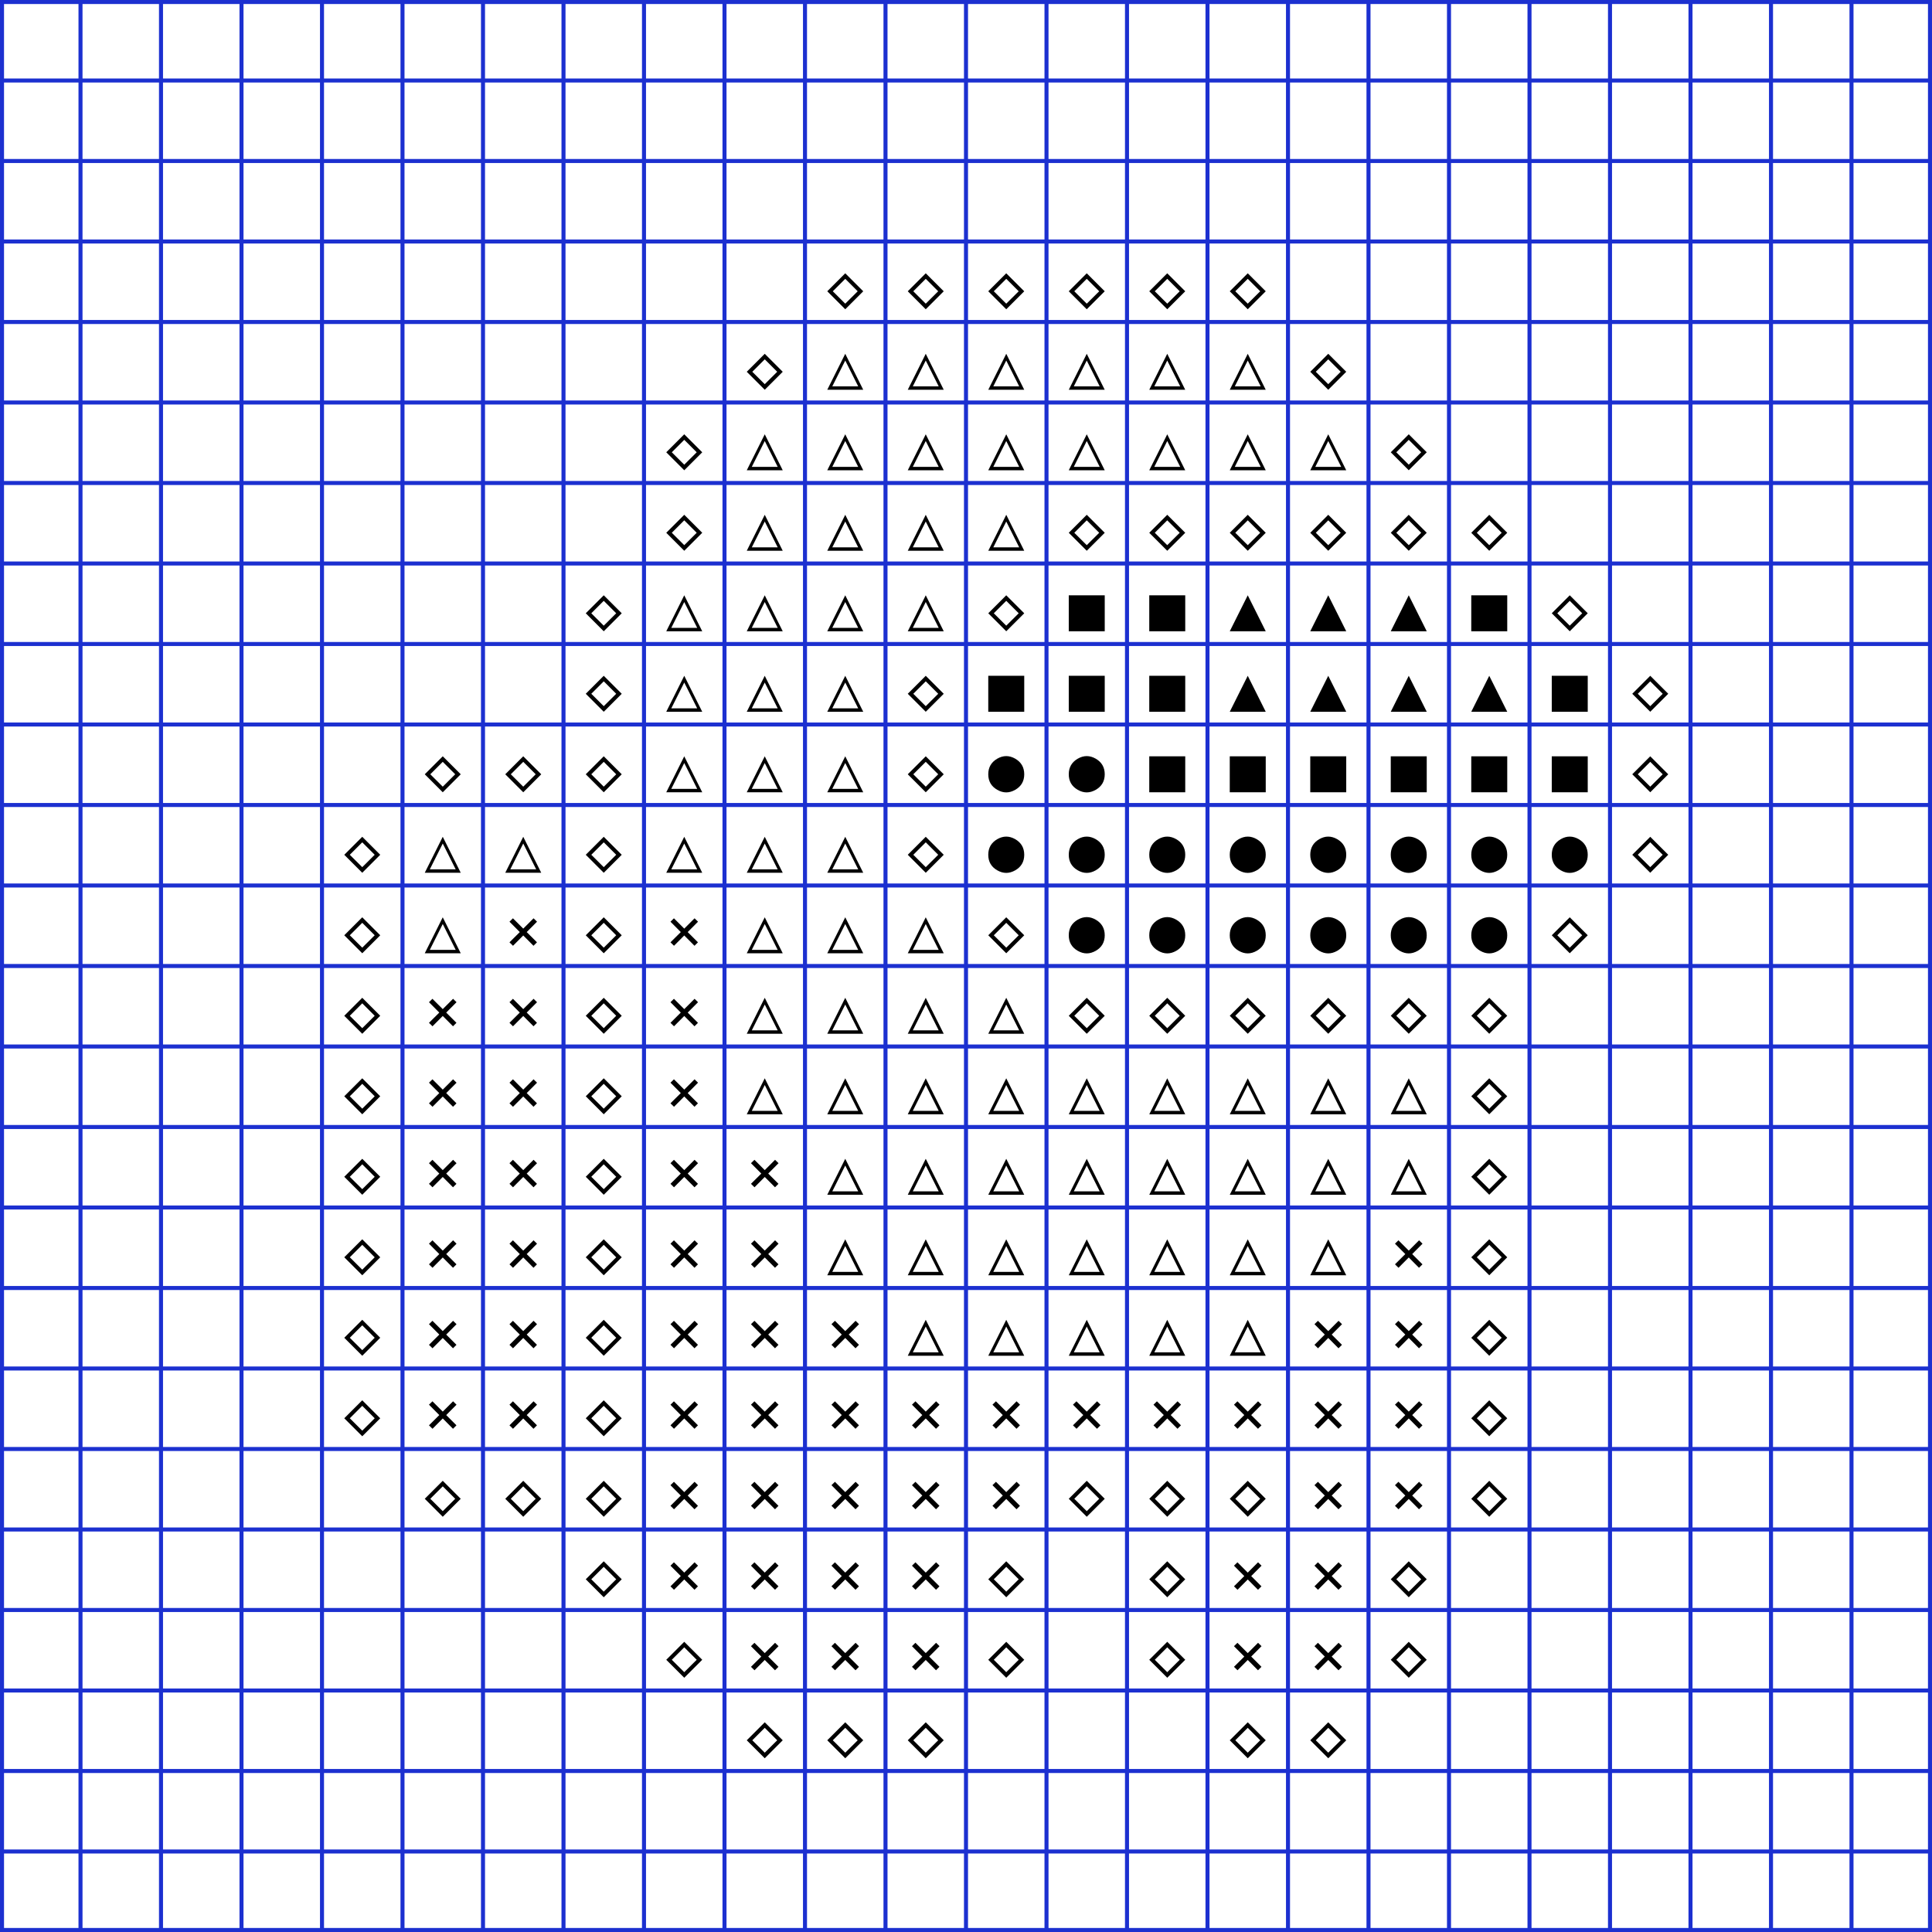
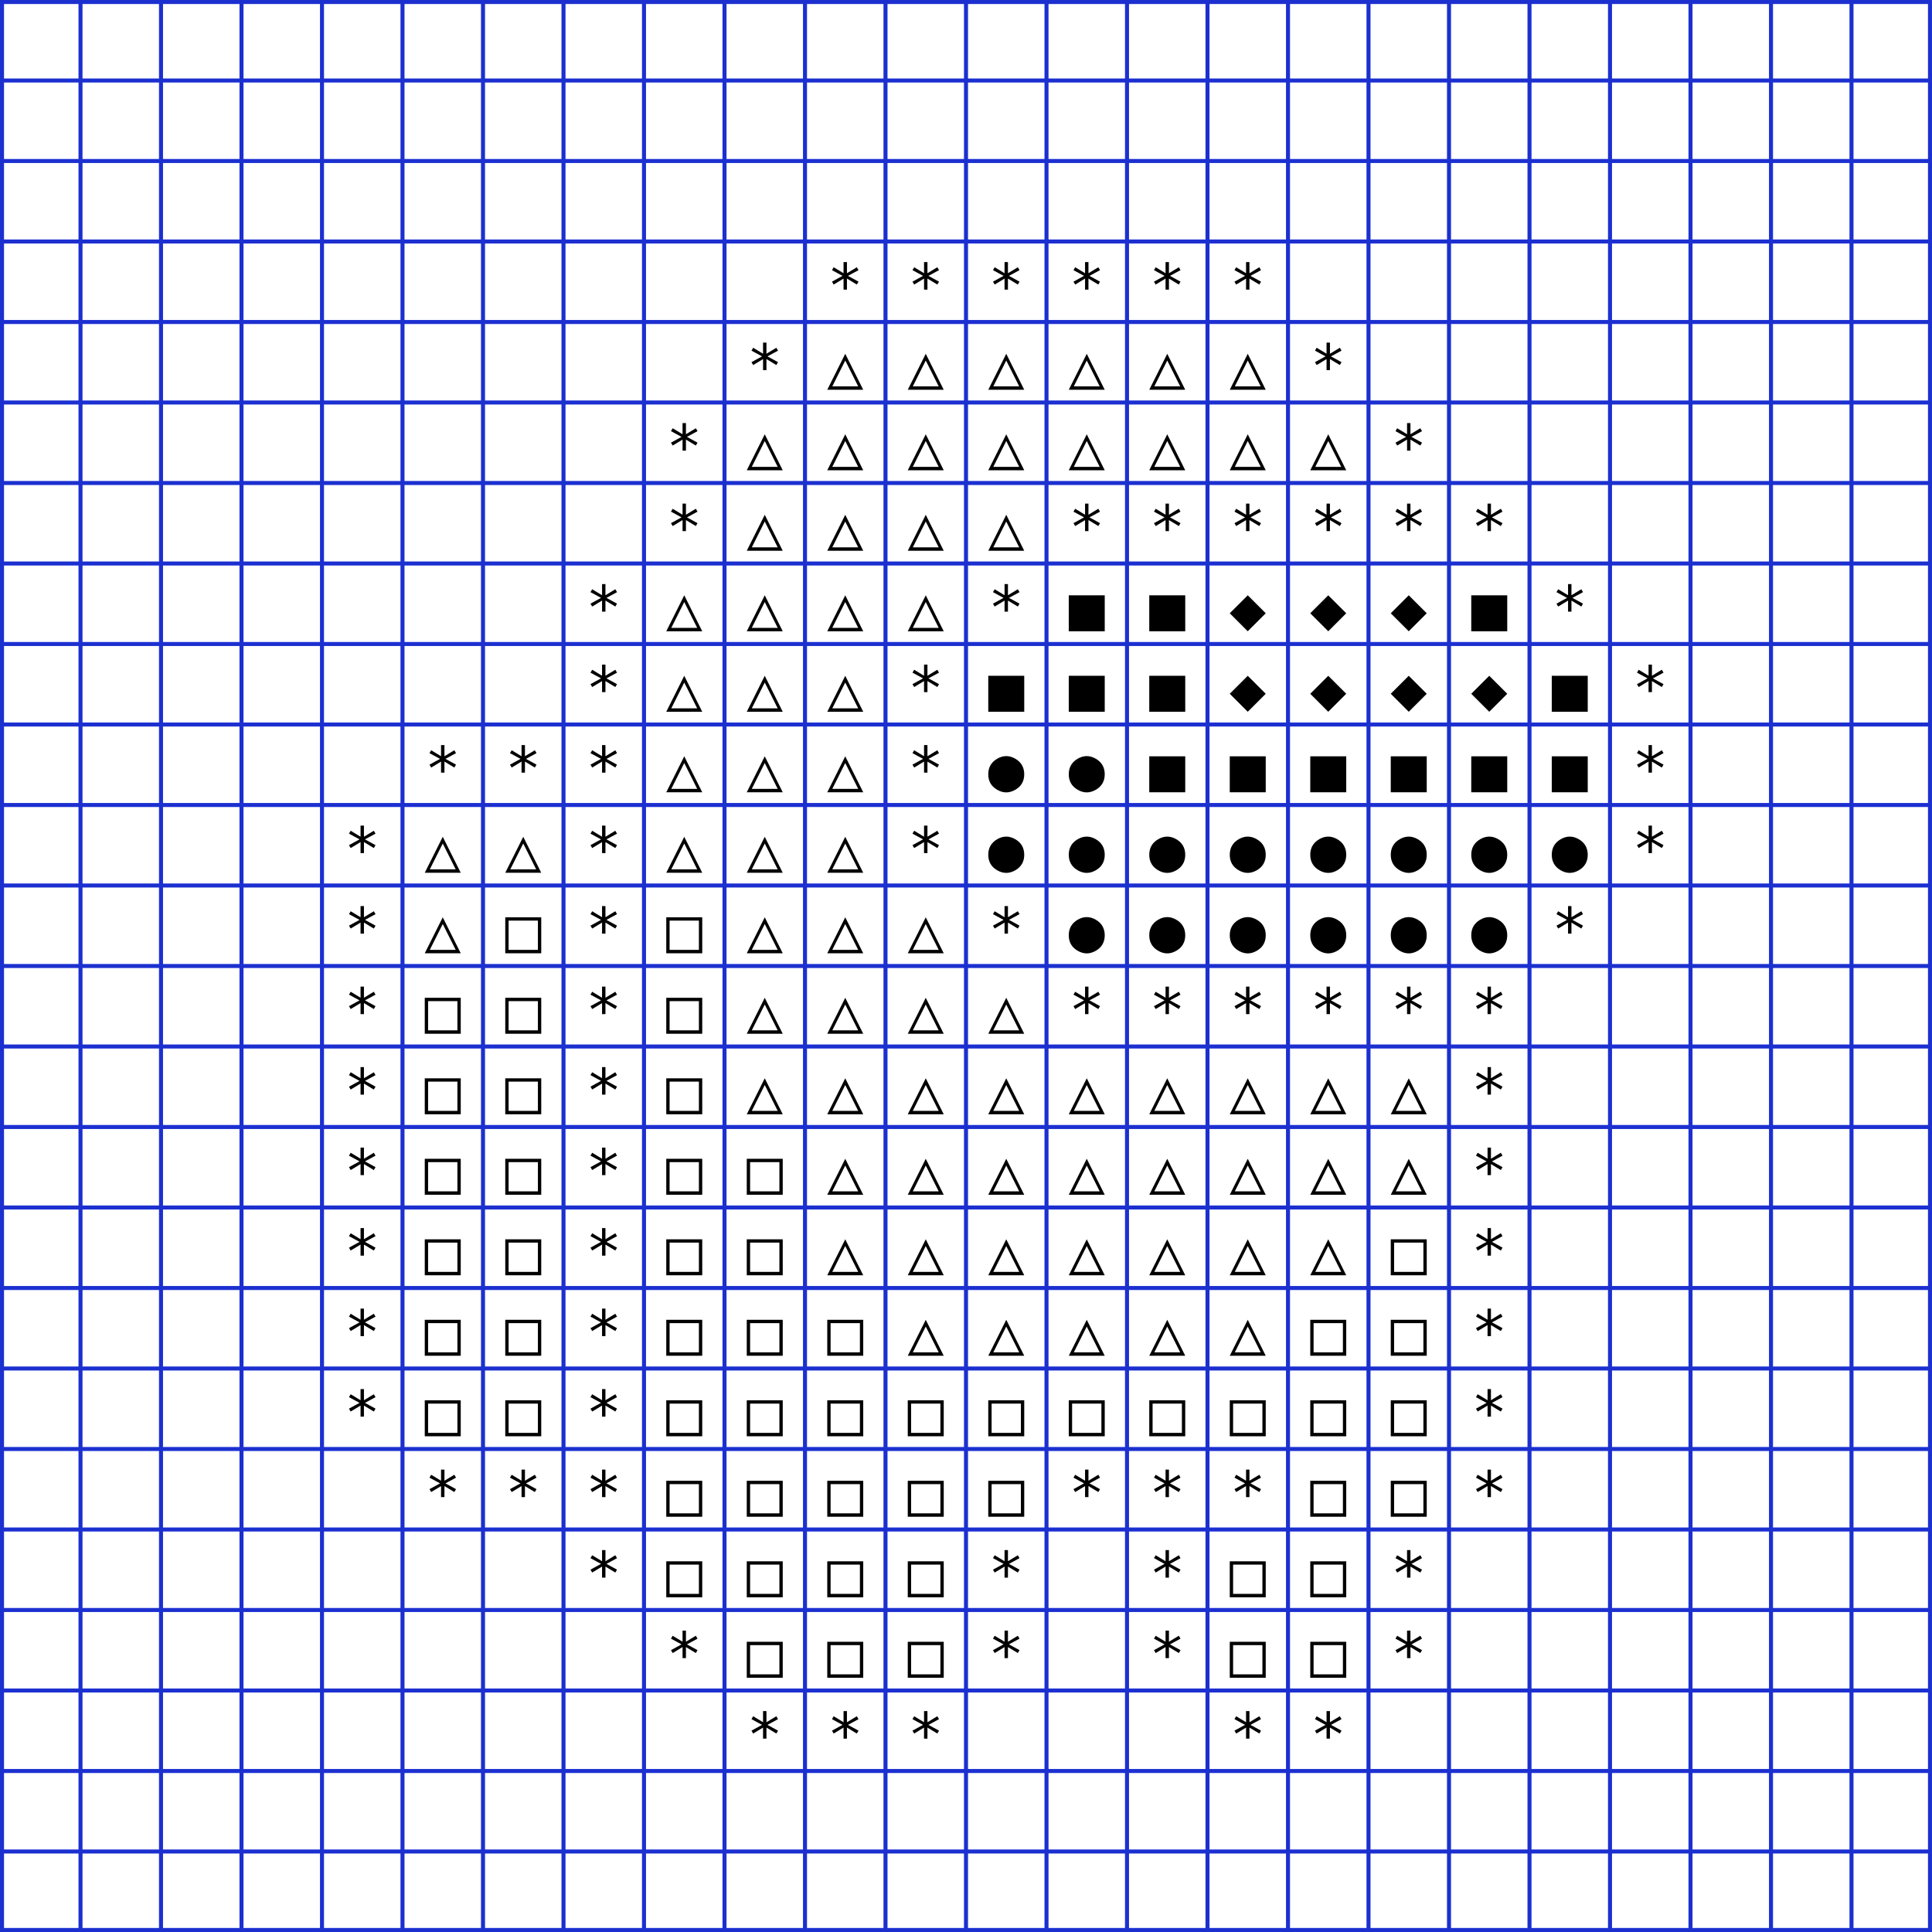
<svg xmlns="http://www.w3.org/2000/svg" width="480" height="480">
  <defs>
    <style>
      .symbol { font-family: monospace; font-size: 15px; text-anchor: middle; dominant-baseline: middle; }
    </style>
  </defs>
-   <text x="210" y="72" fill="#000000" class="symbol">◇</text>
-   <text x="230" y="72" fill="#000000" class="symbol">◇</text>
-   <text x="250" y="72" fill="#000000" class="symbol">◇</text>
-   <text x="270" y="72" fill="#000000" class="symbol">◇</text>
-   <text x="290" y="72" fill="#000000" class="symbol">◇</text>
-   <text x="310" y="72" fill="#000000" class="symbol">◇</text>
-   <text x="190" y="92" fill="#000000" class="symbol">◇</text>
+   <text x="210" y="72" fill="#000000" class="symbol">*</text>
+   <text x="230" y="72" fill="#000000" class="symbol">*</text>
+   <text x="250" y="72" fill="#000000" class="symbol">*</text>
+   <text x="270" y="72" fill="#000000" class="symbol">*</text>
+   <text x="290" y="72" fill="#000000" class="symbol">*</text>
+   <text x="310" y="72" fill="#000000" class="symbol">*</text>
+   <text x="190" y="92" fill="#000000" class="symbol">*</text>
  <text x="210" y="92" fill="#000000" class="symbol">△</text>
  <text x="230" y="92" fill="#000000" class="symbol">△</text>
  <text x="250" y="92" fill="#000000" class="symbol">△</text>
  <text x="270" y="92" fill="#000000" class="symbol">△</text>
  <text x="290" y="92" fill="#000000" class="symbol">△</text>
  <text x="310" y="92" fill="#000000" class="symbol">△</text>
-   <text x="330" y="92" fill="#000000" class="symbol">◇</text>
-   <text x="170" y="112" fill="#000000" class="symbol">◇</text>
+   <text x="330" y="92" fill="#000000" class="symbol">*</text>
+   <text x="170" y="112" fill="#000000" class="symbol">*</text>
  <text x="190" y="112" fill="#000000" class="symbol">△</text>
  <text x="210" y="112" fill="#000000" class="symbol">△</text>
  <text x="230" y="112" fill="#000000" class="symbol">△</text>
  <text x="250" y="112" fill="#000000" class="symbol">△</text>
  <text x="270" y="112" fill="#000000" class="symbol">△</text>
  <text x="290" y="112" fill="#000000" class="symbol">△</text>
  <text x="310" y="112" fill="#000000" class="symbol">△</text>
  <text x="330" y="112" fill="#000000" class="symbol">△</text>
-   <text x="350" y="112" fill="#000000" class="symbol">◇</text>
-   <text x="170" y="132" fill="#000000" class="symbol">◇</text>
+   <text x="350" y="112" fill="#000000" class="symbol">*</text>
+   <text x="170" y="132" fill="#000000" class="symbol">*</text>
  <text x="190" y="132" fill="#000000" class="symbol">△</text>
  <text x="210" y="132" fill="#000000" class="symbol">△</text>
  <text x="230" y="132" fill="#000000" class="symbol">△</text>
  <text x="250" y="132" fill="#000000" class="symbol">△</text>
-   <text x="270" y="132" fill="#000000" class="symbol">◇</text>
-   <text x="290" y="132" fill="#000000" class="symbol">◇</text>
-   <text x="310" y="132" fill="#000000" class="symbol">◇</text>
-   <text x="330" y="132" fill="#000000" class="symbol">◇</text>
-   <text x="350" y="132" fill="#000000" class="symbol">◇</text>
-   <text x="370" y="132" fill="#000000" class="symbol">◇</text>
-   <text x="150" y="152" fill="#000000" class="symbol">◇</text>
+   <text x="270" y="132" fill="#000000" class="symbol">*</text>
+   <text x="290" y="132" fill="#000000" class="symbol">*</text>
+   <text x="310" y="132" fill="#000000" class="symbol">*</text>
+   <text x="330" y="132" fill="#000000" class="symbol">*</text>
+   <text x="350" y="132" fill="#000000" class="symbol">*</text>
+   <text x="370" y="132" fill="#000000" class="symbol">*</text>
+   <text x="150" y="152" fill="#000000" class="symbol">*</text>
  <text x="170" y="152" fill="#000000" class="symbol">△</text>
  <text x="190" y="152" fill="#000000" class="symbol">△</text>
  <text x="210" y="152" fill="#000000" class="symbol">△</text>
  <text x="230" y="152" fill="#000000" class="symbol">△</text>
-   <text x="250" y="152" fill="#000000" class="symbol">◇</text>
+   <text x="250" y="152" fill="#000000" class="symbol">*</text>
  <text x="270" y="152" fill="#000000" class="symbol">■</text>
  <text x="290" y="152" fill="#000000" class="symbol">■</text>
-   <text x="310" y="152" fill="#000000" class="symbol">▲</text>
-   <text x="330" y="152" fill="#000000" class="symbol">▲</text>
-   <text x="350" y="152" fill="#000000" class="symbol">▲</text>
+   <text x="310" y="152" fill="#000000" class="symbol">◆</text>
+   <text x="330" y="152" fill="#000000" class="symbol">◆</text>
+   <text x="350" y="152" fill="#000000" class="symbol">◆</text>
  <text x="370" y="152" fill="#000000" class="symbol">■</text>
-   <text x="390" y="152" fill="#000000" class="symbol">◇</text>
-   <text x="150" y="172" fill="#000000" class="symbol">◇</text>
+   <text x="390" y="152" fill="#000000" class="symbol">*</text>
+   <text x="150" y="172" fill="#000000" class="symbol">*</text>
  <text x="170" y="172" fill="#000000" class="symbol">△</text>
  <text x="190" y="172" fill="#000000" class="symbol">△</text>
  <text x="210" y="172" fill="#000000" class="symbol">△</text>
-   <text x="230" y="172" fill="#000000" class="symbol">◇</text>
+   <text x="230" y="172" fill="#000000" class="symbol">*</text>
  <text x="250" y="172" fill="#000000" class="symbol">■</text>
  <text x="270" y="172" fill="#000000" class="symbol">■</text>
  <text x="290" y="172" fill="#000000" class="symbol">■</text>
-   <text x="310" y="172" fill="#000000" class="symbol">▲</text>
-   <text x="330" y="172" fill="#000000" class="symbol">▲</text>
-   <text x="350" y="172" fill="#000000" class="symbol">▲</text>
-   <text x="370" y="172" fill="#000000" class="symbol">▲</text>
+   <text x="310" y="172" fill="#000000" class="symbol">◆</text>
+   <text x="330" y="172" fill="#000000" class="symbol">◆</text>
+   <text x="350" y="172" fill="#000000" class="symbol">◆</text>
+   <text x="370" y="172" fill="#000000" class="symbol">◆</text>
  <text x="390" y="172" fill="#000000" class="symbol">■</text>
-   <text x="410" y="172" fill="#000000" class="symbol">◇</text>
-   <text x="110" y="192" fill="#000000" class="symbol">◇</text>
-   <text x="130" y="192" fill="#000000" class="symbol">◇</text>
-   <text x="150" y="192" fill="#000000" class="symbol">◇</text>
+   <text x="410" y="172" fill="#000000" class="symbol">*</text>
+   <text x="110" y="192" fill="#000000" class="symbol">*</text>
+   <text x="130" y="192" fill="#000000" class="symbol">*</text>
+   <text x="150" y="192" fill="#000000" class="symbol">*</text>
  <text x="170" y="192" fill="#000000" class="symbol">△</text>
  <text x="190" y="192" fill="#000000" class="symbol">△</text>
  <text x="210" y="192" fill="#000000" class="symbol">△</text>
-   <text x="230" y="192" fill="#000000" class="symbol">◇</text>
+   <text x="230" y="192" fill="#000000" class="symbol">*</text>
  <text x="250" y="192" fill="#000000" class="symbol">●</text>
  <text x="270" y="192" fill="#000000" class="symbol">●</text>
  <text x="290" y="192" fill="#000000" class="symbol">■</text>
  <text x="310" y="192" fill="#000000" class="symbol">■</text>
  <text x="330" y="192" fill="#000000" class="symbol">■</text>
  <text x="350" y="192" fill="#000000" class="symbol">■</text>
  <text x="370" y="192" fill="#000000" class="symbol">■</text>
  <text x="390" y="192" fill="#000000" class="symbol">■</text>
-   <text x="410" y="192" fill="#000000" class="symbol">◇</text>
-   <text x="90" y="212" fill="#000000" class="symbol">◇</text>
+   <text x="410" y="192" fill="#000000" class="symbol">*</text>
+   <text x="90" y="212" fill="#000000" class="symbol">*</text>
  <text x="110" y="212" fill="#000000" class="symbol">△</text>
  <text x="130" y="212" fill="#000000" class="symbol">△</text>
-   <text x="150" y="212" fill="#000000" class="symbol">◇</text>
+   <text x="150" y="212" fill="#000000" class="symbol">*</text>
  <text x="170" y="212" fill="#000000" class="symbol">△</text>
  <text x="190" y="212" fill="#000000" class="symbol">△</text>
  <text x="210" y="212" fill="#000000" class="symbol">△</text>
-   <text x="230" y="212" fill="#000000" class="symbol">◇</text>
+   <text x="230" y="212" fill="#000000" class="symbol">*</text>
  <text x="250" y="212" fill="#000000" class="symbol">●</text>
  <text x="270" y="212" fill="#000000" class="symbol">●</text>
  <text x="290" y="212" fill="#000000" class="symbol">●</text>
  <text x="310" y="212" fill="#000000" class="symbol">●</text>
  <text x="330" y="212" fill="#000000" class="symbol">●</text>
  <text x="350" y="212" fill="#000000" class="symbol">●</text>
  <text x="370" y="212" fill="#000000" class="symbol">●</text>
  <text x="390" y="212" fill="#000000" class="symbol">●</text>
-   <text x="410" y="212" fill="#000000" class="symbol">◇</text>
-   <text x="90" y="232" fill="#000000" class="symbol">◇</text>
+   <text x="410" y="212" fill="#000000" class="symbol">*</text>
+   <text x="90" y="232" fill="#000000" class="symbol">*</text>
  <text x="110" y="232" fill="#000000" class="symbol">△</text>
-   <text x="130" y="232" fill="#000000" class="symbol">×</text>
-   <text x="150" y="232" fill="#000000" class="symbol">◇</text>
-   <text x="170" y="232" fill="#000000" class="symbol">×</text>
+   <text x="130" y="232" fill="#000000" class="symbol">□</text>
+   <text x="150" y="232" fill="#000000" class="symbol">*</text>
+   <text x="170" y="232" fill="#000000" class="symbol">□</text>
  <text x="190" y="232" fill="#000000" class="symbol">△</text>
  <text x="210" y="232" fill="#000000" class="symbol">△</text>
  <text x="230" y="232" fill="#000000" class="symbol">△</text>
-   <text x="250" y="232" fill="#000000" class="symbol">◇</text>
+   <text x="250" y="232" fill="#000000" class="symbol">*</text>
  <text x="270" y="232" fill="#000000" class="symbol">●</text>
  <text x="290" y="232" fill="#000000" class="symbol">●</text>
  <text x="310" y="232" fill="#000000" class="symbol">●</text>
  <text x="330" y="232" fill="#000000" class="symbol">●</text>
  <text x="350" y="232" fill="#000000" class="symbol">●</text>
  <text x="370" y="232" fill="#000000" class="symbol">●</text>
-   <text x="390" y="232" fill="#000000" class="symbol">◇</text>
-   <text x="90" y="252" fill="#000000" class="symbol">◇</text>
-   <text x="110" y="252" fill="#000000" class="symbol">×</text>
-   <text x="130" y="252" fill="#000000" class="symbol">×</text>
-   <text x="150" y="252" fill="#000000" class="symbol">◇</text>
-   <text x="170" y="252" fill="#000000" class="symbol">×</text>
+   <text x="390" y="232" fill="#000000" class="symbol">*</text>
+   <text x="90" y="252" fill="#000000" class="symbol">*</text>
+   <text x="110" y="252" fill="#000000" class="symbol">□</text>
+   <text x="130" y="252" fill="#000000" class="symbol">□</text>
+   <text x="150" y="252" fill="#000000" class="symbol">*</text>
+   <text x="170" y="252" fill="#000000" class="symbol">□</text>
  <text x="190" y="252" fill="#000000" class="symbol">△</text>
  <text x="210" y="252" fill="#000000" class="symbol">△</text>
  <text x="230" y="252" fill="#000000" class="symbol">△</text>
  <text x="250" y="252" fill="#000000" class="symbol">△</text>
-   <text x="270" y="252" fill="#000000" class="symbol">◇</text>
-   <text x="290" y="252" fill="#000000" class="symbol">◇</text>
-   <text x="310" y="252" fill="#000000" class="symbol">◇</text>
-   <text x="330" y="252" fill="#000000" class="symbol">◇</text>
-   <text x="350" y="252" fill="#000000" class="symbol">◇</text>
-   <text x="370" y="252" fill="#000000" class="symbol">◇</text>
-   <text x="90" y="272" fill="#000000" class="symbol">◇</text>
-   <text x="110" y="272" fill="#000000" class="symbol">×</text>
-   <text x="130" y="272" fill="#000000" class="symbol">×</text>
-   <text x="150" y="272" fill="#000000" class="symbol">◇</text>
-   <text x="170" y="272" fill="#000000" class="symbol">×</text>
+   <text x="270" y="252" fill="#000000" class="symbol">*</text>
+   <text x="290" y="252" fill="#000000" class="symbol">*</text>
+   <text x="310" y="252" fill="#000000" class="symbol">*</text>
+   <text x="330" y="252" fill="#000000" class="symbol">*</text>
+   <text x="350" y="252" fill="#000000" class="symbol">*</text>
+   <text x="370" y="252" fill="#000000" class="symbol">*</text>
+   <text x="90" y="272" fill="#000000" class="symbol">*</text>
+   <text x="110" y="272" fill="#000000" class="symbol">□</text>
+   <text x="130" y="272" fill="#000000" class="symbol">□</text>
+   <text x="150" y="272" fill="#000000" class="symbol">*</text>
+   <text x="170" y="272" fill="#000000" class="symbol">□</text>
  <text x="190" y="272" fill="#000000" class="symbol">△</text>
  <text x="210" y="272" fill="#000000" class="symbol">△</text>
  <text x="230" y="272" fill="#000000" class="symbol">△</text>
  <text x="250" y="272" fill="#000000" class="symbol">△</text>
  <text x="270" y="272" fill="#000000" class="symbol">△</text>
  <text x="290" y="272" fill="#000000" class="symbol">△</text>
  <text x="310" y="272" fill="#000000" class="symbol">△</text>
  <text x="330" y="272" fill="#000000" class="symbol">△</text>
  <text x="350" y="272" fill="#000000" class="symbol">△</text>
-   <text x="370" y="272" fill="#000000" class="symbol">◇</text>
-   <text x="90" y="292" fill="#000000" class="symbol">◇</text>
-   <text x="110" y="292" fill="#000000" class="symbol">×</text>
-   <text x="130" y="292" fill="#000000" class="symbol">×</text>
-   <text x="150" y="292" fill="#000000" class="symbol">◇</text>
-   <text x="170" y="292" fill="#000000" class="symbol">×</text>
-   <text x="190" y="292" fill="#000000" class="symbol">×</text>
+   <text x="370" y="272" fill="#000000" class="symbol">*</text>
+   <text x="90" y="292" fill="#000000" class="symbol">*</text>
+   <text x="110" y="292" fill="#000000" class="symbol">□</text>
+   <text x="130" y="292" fill="#000000" class="symbol">□</text>
+   <text x="150" y="292" fill="#000000" class="symbol">*</text>
+   <text x="170" y="292" fill="#000000" class="symbol">□</text>
+   <text x="190" y="292" fill="#000000" class="symbol">□</text>
  <text x="210" y="292" fill="#000000" class="symbol">△</text>
  <text x="230" y="292" fill="#000000" class="symbol">△</text>
  <text x="250" y="292" fill="#000000" class="symbol">△</text>
  <text x="270" y="292" fill="#000000" class="symbol">△</text>
  <text x="290" y="292" fill="#000000" class="symbol">△</text>
  <text x="310" y="292" fill="#000000" class="symbol">△</text>
  <text x="330" y="292" fill="#000000" class="symbol">△</text>
  <text x="350" y="292" fill="#000000" class="symbol">△</text>
-   <text x="370" y="292" fill="#000000" class="symbol">◇</text>
-   <text x="90" y="312" fill="#000000" class="symbol">◇</text>
-   <text x="110" y="312" fill="#000000" class="symbol">×</text>
-   <text x="130" y="312" fill="#000000" class="symbol">×</text>
-   <text x="150" y="312" fill="#000000" class="symbol">◇</text>
-   <text x="170" y="312" fill="#000000" class="symbol">×</text>
-   <text x="190" y="312" fill="#000000" class="symbol">×</text>
+   <text x="370" y="292" fill="#000000" class="symbol">*</text>
+   <text x="90" y="312" fill="#000000" class="symbol">*</text>
+   <text x="110" y="312" fill="#000000" class="symbol">□</text>
+   <text x="130" y="312" fill="#000000" class="symbol">□</text>
+   <text x="150" y="312" fill="#000000" class="symbol">*</text>
+   <text x="170" y="312" fill="#000000" class="symbol">□</text>
+   <text x="190" y="312" fill="#000000" class="symbol">□</text>
  <text x="210" y="312" fill="#000000" class="symbol">△</text>
  <text x="230" y="312" fill="#000000" class="symbol">△</text>
  <text x="250" y="312" fill="#000000" class="symbol">△</text>
  <text x="270" y="312" fill="#000000" class="symbol">△</text>
  <text x="290" y="312" fill="#000000" class="symbol">△</text>
  <text x="310" y="312" fill="#000000" class="symbol">△</text>
  <text x="330" y="312" fill="#000000" class="symbol">△</text>
-   <text x="350" y="312" fill="#000000" class="symbol">×</text>
-   <text x="370" y="312" fill="#000000" class="symbol">◇</text>
-   <text x="90" y="332" fill="#000000" class="symbol">◇</text>
-   <text x="110" y="332" fill="#000000" class="symbol">×</text>
-   <text x="130" y="332" fill="#000000" class="symbol">×</text>
-   <text x="150" y="332" fill="#000000" class="symbol">◇</text>
-   <text x="170" y="332" fill="#000000" class="symbol">×</text>
-   <text x="190" y="332" fill="#000000" class="symbol">×</text>
-   <text x="210" y="332" fill="#000000" class="symbol">×</text>
+   <text x="350" y="312" fill="#000000" class="symbol">□</text>
+   <text x="370" y="312" fill="#000000" class="symbol">*</text>
+   <text x="90" y="332" fill="#000000" class="symbol">*</text>
+   <text x="110" y="332" fill="#000000" class="symbol">□</text>
+   <text x="130" y="332" fill="#000000" class="symbol">□</text>
+   <text x="150" y="332" fill="#000000" class="symbol">*</text>
+   <text x="170" y="332" fill="#000000" class="symbol">□</text>
+   <text x="190" y="332" fill="#000000" class="symbol">□</text>
+   <text x="210" y="332" fill="#000000" class="symbol">□</text>
  <text x="230" y="332" fill="#000000" class="symbol">△</text>
  <text x="250" y="332" fill="#000000" class="symbol">△</text>
  <text x="270" y="332" fill="#000000" class="symbol">△</text>
  <text x="290" y="332" fill="#000000" class="symbol">△</text>
  <text x="310" y="332" fill="#000000" class="symbol">△</text>
-   <text x="330" y="332" fill="#000000" class="symbol">×</text>
-   <text x="350" y="332" fill="#000000" class="symbol">×</text>
-   <text x="370" y="332" fill="#000000" class="symbol">◇</text>
-   <text x="90" y="352" fill="#000000" class="symbol">◇</text>
-   <text x="110" y="352" fill="#000000" class="symbol">×</text>
-   <text x="130" y="352" fill="#000000" class="symbol">×</text>
-   <text x="150" y="352" fill="#000000" class="symbol">◇</text>
-   <text x="170" y="352" fill="#000000" class="symbol">×</text>
-   <text x="190" y="352" fill="#000000" class="symbol">×</text>
-   <text x="210" y="352" fill="#000000" class="symbol">×</text>
-   <text x="230" y="352" fill="#000000" class="symbol">×</text>
-   <text x="250" y="352" fill="#000000" class="symbol">×</text>
-   <text x="270" y="352" fill="#000000" class="symbol">×</text>
-   <text x="290" y="352" fill="#000000" class="symbol">×</text>
-   <text x="310" y="352" fill="#000000" class="symbol">×</text>
-   <text x="330" y="352" fill="#000000" class="symbol">×</text>
-   <text x="350" y="352" fill="#000000" class="symbol">×</text>
-   <text x="370" y="352" fill="#000000" class="symbol">◇</text>
-   <text x="110" y="372" fill="#000000" class="symbol">◇</text>
-   <text x="130" y="372" fill="#000000" class="symbol">◇</text>
-   <text x="150" y="372" fill="#000000" class="symbol">◇</text>
-   <text x="170" y="372" fill="#000000" class="symbol">×</text>
-   <text x="190" y="372" fill="#000000" class="symbol">×</text>
-   <text x="210" y="372" fill="#000000" class="symbol">×</text>
-   <text x="230" y="372" fill="#000000" class="symbol">×</text>
-   <text x="250" y="372" fill="#000000" class="symbol">×</text>
-   <text x="270" y="372" fill="#000000" class="symbol">◇</text>
-   <text x="290" y="372" fill="#000000" class="symbol">◇</text>
-   <text x="310" y="372" fill="#000000" class="symbol">◇</text>
-   <text x="330" y="372" fill="#000000" class="symbol">×</text>
-   <text x="350" y="372" fill="#000000" class="symbol">×</text>
-   <text x="370" y="372" fill="#000000" class="symbol">◇</text>
-   <text x="150" y="392" fill="#000000" class="symbol">◇</text>
-   <text x="170" y="392" fill="#000000" class="symbol">×</text>
-   <text x="190" y="392" fill="#000000" class="symbol">×</text>
-   <text x="210" y="392" fill="#000000" class="symbol">×</text>
-   <text x="230" y="392" fill="#000000" class="symbol">×</text>
-   <text x="250" y="392" fill="#000000" class="symbol">◇</text>
-   <text x="290" y="392" fill="#000000" class="symbol">◇</text>
-   <text x="310" y="392" fill="#000000" class="symbol">×</text>
-   <text x="330" y="392" fill="#000000" class="symbol">×</text>
-   <text x="350" y="392" fill="#000000" class="symbol">◇</text>
-   <text x="170" y="412" fill="#000000" class="symbol">◇</text>
-   <text x="190" y="412" fill="#000000" class="symbol">×</text>
-   <text x="210" y="412" fill="#000000" class="symbol">×</text>
-   <text x="230" y="412" fill="#000000" class="symbol">×</text>
-   <text x="250" y="412" fill="#000000" class="symbol">◇</text>
-   <text x="290" y="412" fill="#000000" class="symbol">◇</text>
-   <text x="310" y="412" fill="#000000" class="symbol">×</text>
-   <text x="330" y="412" fill="#000000" class="symbol">×</text>
-   <text x="350" y="412" fill="#000000" class="symbol">◇</text>
-   <text x="190" y="432" fill="#000000" class="symbol">◇</text>
-   <text x="210" y="432" fill="#000000" class="symbol">◇</text>
-   <text x="230" y="432" fill="#000000" class="symbol">◇</text>
-   <text x="310" y="432" fill="#000000" class="symbol">◇</text>
-   <text x="330" y="432" fill="#000000" class="symbol">◇</text>
+   <text x="330" y="332" fill="#000000" class="symbol">□</text>
+   <text x="350" y="332" fill="#000000" class="symbol">□</text>
+   <text x="370" y="332" fill="#000000" class="symbol">*</text>
+   <text x="90" y="352" fill="#000000" class="symbol">*</text>
+   <text x="110" y="352" fill="#000000" class="symbol">□</text>
+   <text x="130" y="352" fill="#000000" class="symbol">□</text>
+   <text x="150" y="352" fill="#000000" class="symbol">*</text>
+   <text x="170" y="352" fill="#000000" class="symbol">□</text>
+   <text x="190" y="352" fill="#000000" class="symbol">□</text>
+   <text x="210" y="352" fill="#000000" class="symbol">□</text>
+   <text x="230" y="352" fill="#000000" class="symbol">□</text>
+   <text x="250" y="352" fill="#000000" class="symbol">□</text>
+   <text x="270" y="352" fill="#000000" class="symbol">□</text>
+   <text x="290" y="352" fill="#000000" class="symbol">□</text>
+   <text x="310" y="352" fill="#000000" class="symbol">□</text>
+   <text x="330" y="352" fill="#000000" class="symbol">□</text>
+   <text x="350" y="352" fill="#000000" class="symbol">□</text>
+   <text x="370" y="352" fill="#000000" class="symbol">*</text>
+   <text x="110" y="372" fill="#000000" class="symbol">*</text>
+   <text x="130" y="372" fill="#000000" class="symbol">*</text>
+   <text x="150" y="372" fill="#000000" class="symbol">*</text>
+   <text x="170" y="372" fill="#000000" class="symbol">□</text>
+   <text x="190" y="372" fill="#000000" class="symbol">□</text>
+   <text x="210" y="372" fill="#000000" class="symbol">□</text>
+   <text x="230" y="372" fill="#000000" class="symbol">□</text>
+   <text x="250" y="372" fill="#000000" class="symbol">□</text>
+   <text x="270" y="372" fill="#000000" class="symbol">*</text>
+   <text x="290" y="372" fill="#000000" class="symbol">*</text>
+   <text x="310" y="372" fill="#000000" class="symbol">*</text>
+   <text x="330" y="372" fill="#000000" class="symbol">□</text>
+   <text x="350" y="372" fill="#000000" class="symbol">□</text>
+   <text x="370" y="372" fill="#000000" class="symbol">*</text>
+   <text x="150" y="392" fill="#000000" class="symbol">*</text>
+   <text x="170" y="392" fill="#000000" class="symbol">□</text>
+   <text x="190" y="392" fill="#000000" class="symbol">□</text>
+   <text x="210" y="392" fill="#000000" class="symbol">□</text>
+   <text x="230" y="392" fill="#000000" class="symbol">□</text>
+   <text x="250" y="392" fill="#000000" class="symbol">*</text>
+   <text x="290" y="392" fill="#000000" class="symbol">*</text>
+   <text x="310" y="392" fill="#000000" class="symbol">□</text>
+   <text x="330" y="392" fill="#000000" class="symbol">□</text>
+   <text x="350" y="392" fill="#000000" class="symbol">*</text>
+   <text x="170" y="412" fill="#000000" class="symbol">*</text>
+   <text x="190" y="412" fill="#000000" class="symbol">□</text>
+   <text x="210" y="412" fill="#000000" class="symbol">□</text>
+   <text x="230" y="412" fill="#000000" class="symbol">□</text>
+   <text x="250" y="412" fill="#000000" class="symbol">*</text>
+   <text x="290" y="412" fill="#000000" class="symbol">*</text>
+   <text x="310" y="412" fill="#000000" class="symbol">□</text>
+   <text x="330" y="412" fill="#000000" class="symbol">□</text>
+   <text x="350" y="412" fill="#000000" class="symbol">*</text>
+   <text x="190" y="432" fill="#000000" class="symbol">*</text>
+   <text x="210" y="432" fill="#000000" class="symbol">*</text>
+   <text x="230" y="432" fill="#000000" class="symbol">*</text>
+   <text x="310" y="432" fill="#000000" class="symbol">*</text>
+   <text x="330" y="432" fill="#000000" class="symbol">*</text>
  <line x1="0" y1="0" x2="0" y2="480" stroke="#1c30d0" stroke-width="2" />
  <line x1="20" y1="0" x2="20" y2="480" stroke="#1c30d0" stroke-width="1" />
  <line x1="40" y1="0" x2="40" y2="480" stroke="#1c30d0" stroke-width="1" />
  <line x1="60" y1="0" x2="60" y2="480" stroke="#1c30d0" stroke-width="1" />
  <line x1="80" y1="0" x2="80" y2="480" stroke="#1c30d0" stroke-width="1" />
  <line x1="100" y1="0" x2="100" y2="480" stroke="#1c30d0" stroke-width="1" />
  <line x1="120" y1="0" x2="120" y2="480" stroke="#1c30d0" stroke-width="1" />
  <line x1="140" y1="0" x2="140" y2="480" stroke="#1c30d0" stroke-width="1" />
  <line x1="160" y1="0" x2="160" y2="480" stroke="#1c30d0" stroke-width="1" />
  <line x1="180" y1="0" x2="180" y2="480" stroke="#1c30d0" stroke-width="1" />
  <line x1="200" y1="0" x2="200" y2="480" stroke="#1c30d0" stroke-width="1" />
  <line x1="220" y1="0" x2="220" y2="480" stroke="#1c30d0" stroke-width="1" />
  <line x1="240" y1="0" x2="240" y2="480" stroke="#1c30d0" stroke-width="1" />
  <line x1="260" y1="0" x2="260" y2="480" stroke="#1c30d0" stroke-width="1" />
  <line x1="280" y1="0" x2="280" y2="480" stroke="#1c30d0" stroke-width="1" />
  <line x1="300" y1="0" x2="300" y2="480" stroke="#1c30d0" stroke-width="1" />
  <line x1="320" y1="0" x2="320" y2="480" stroke="#1c30d0" stroke-width="1" />
  <line x1="340" y1="0" x2="340" y2="480" stroke="#1c30d0" stroke-width="1" />
  <line x1="360" y1="0" x2="360" y2="480" stroke="#1c30d0" stroke-width="1" />
  <line x1="380" y1="0" x2="380" y2="480" stroke="#1c30d0" stroke-width="1" />
  <line x1="400" y1="0" x2="400" y2="480" stroke="#1c30d0" stroke-width="1" />
  <line x1="420" y1="0" x2="420" y2="480" stroke="#1c30d0" stroke-width="1" />
  <line x1="440" y1="0" x2="440" y2="480" stroke="#1c30d0" stroke-width="1" />
  <line x1="460" y1="0" x2="460" y2="480" stroke="#1c30d0" stroke-width="1" />
  <line x1="480" y1="0" x2="480" y2="480" stroke="#1c30d0" stroke-width="2" />
  <line x1="0" y1="0" x2="480" y2="0" stroke="#1c30d0" stroke-width="2" />
  <line x1="0" y1="20" x2="480" y2="20" stroke="#1c30d0" stroke-width="1" />
  <line x1="0" y1="40" x2="480" y2="40" stroke="#1c30d0" stroke-width="1" />
  <line x1="0" y1="60" x2="480" y2="60" stroke="#1c30d0" stroke-width="1" />
  <line x1="0" y1="80" x2="480" y2="80" stroke="#1c30d0" stroke-width="1" />
  <line x1="0" y1="100" x2="480" y2="100" stroke="#1c30d0" stroke-width="1" />
  <line x1="0" y1="120" x2="480" y2="120" stroke="#1c30d0" stroke-width="1" />
  <line x1="0" y1="140" x2="480" y2="140" stroke="#1c30d0" stroke-width="1" />
  <line x1="0" y1="160" x2="480" y2="160" stroke="#1c30d0" stroke-width="1" />
  <line x1="0" y1="180" x2="480" y2="180" stroke="#1c30d0" stroke-width="1" />
  <line x1="0" y1="200" x2="480" y2="200" stroke="#1c30d0" stroke-width="1" />
  <line x1="0" y1="220" x2="480" y2="220" stroke="#1c30d0" stroke-width="1" />
  <line x1="0" y1="240" x2="480" y2="240" stroke="#1c30d0" stroke-width="1" />
  <line x1="0" y1="260" x2="480" y2="260" stroke="#1c30d0" stroke-width="1" />
  <line x1="0" y1="280" x2="480" y2="280" stroke="#1c30d0" stroke-width="1" />
  <line x1="0" y1="300" x2="480" y2="300" stroke="#1c30d0" stroke-width="1" />
  <line x1="0" y1="320" x2="480" y2="320" stroke="#1c30d0" stroke-width="1" />
  <line x1="0" y1="340" x2="480" y2="340" stroke="#1c30d0" stroke-width="1" />
  <line x1="0" y1="360" x2="480" y2="360" stroke="#1c30d0" stroke-width="1" />
  <line x1="0" y1="380" x2="480" y2="380" stroke="#1c30d0" stroke-width="1" />
  <line x1="0" y1="400" x2="480" y2="400" stroke="#1c30d0" stroke-width="1" />
  <line x1="0" y1="420" x2="480" y2="420" stroke="#1c30d0" stroke-width="1" />
  <line x1="0" y1="440" x2="480" y2="440" stroke="#1c30d0" stroke-width="1" />
  <line x1="0" y1="460" x2="480" y2="460" stroke="#1c30d0" stroke-width="1" />
  <line x1="0" y1="480" x2="480" y2="480" stroke="#1c30d0" stroke-width="2" />
</svg>
